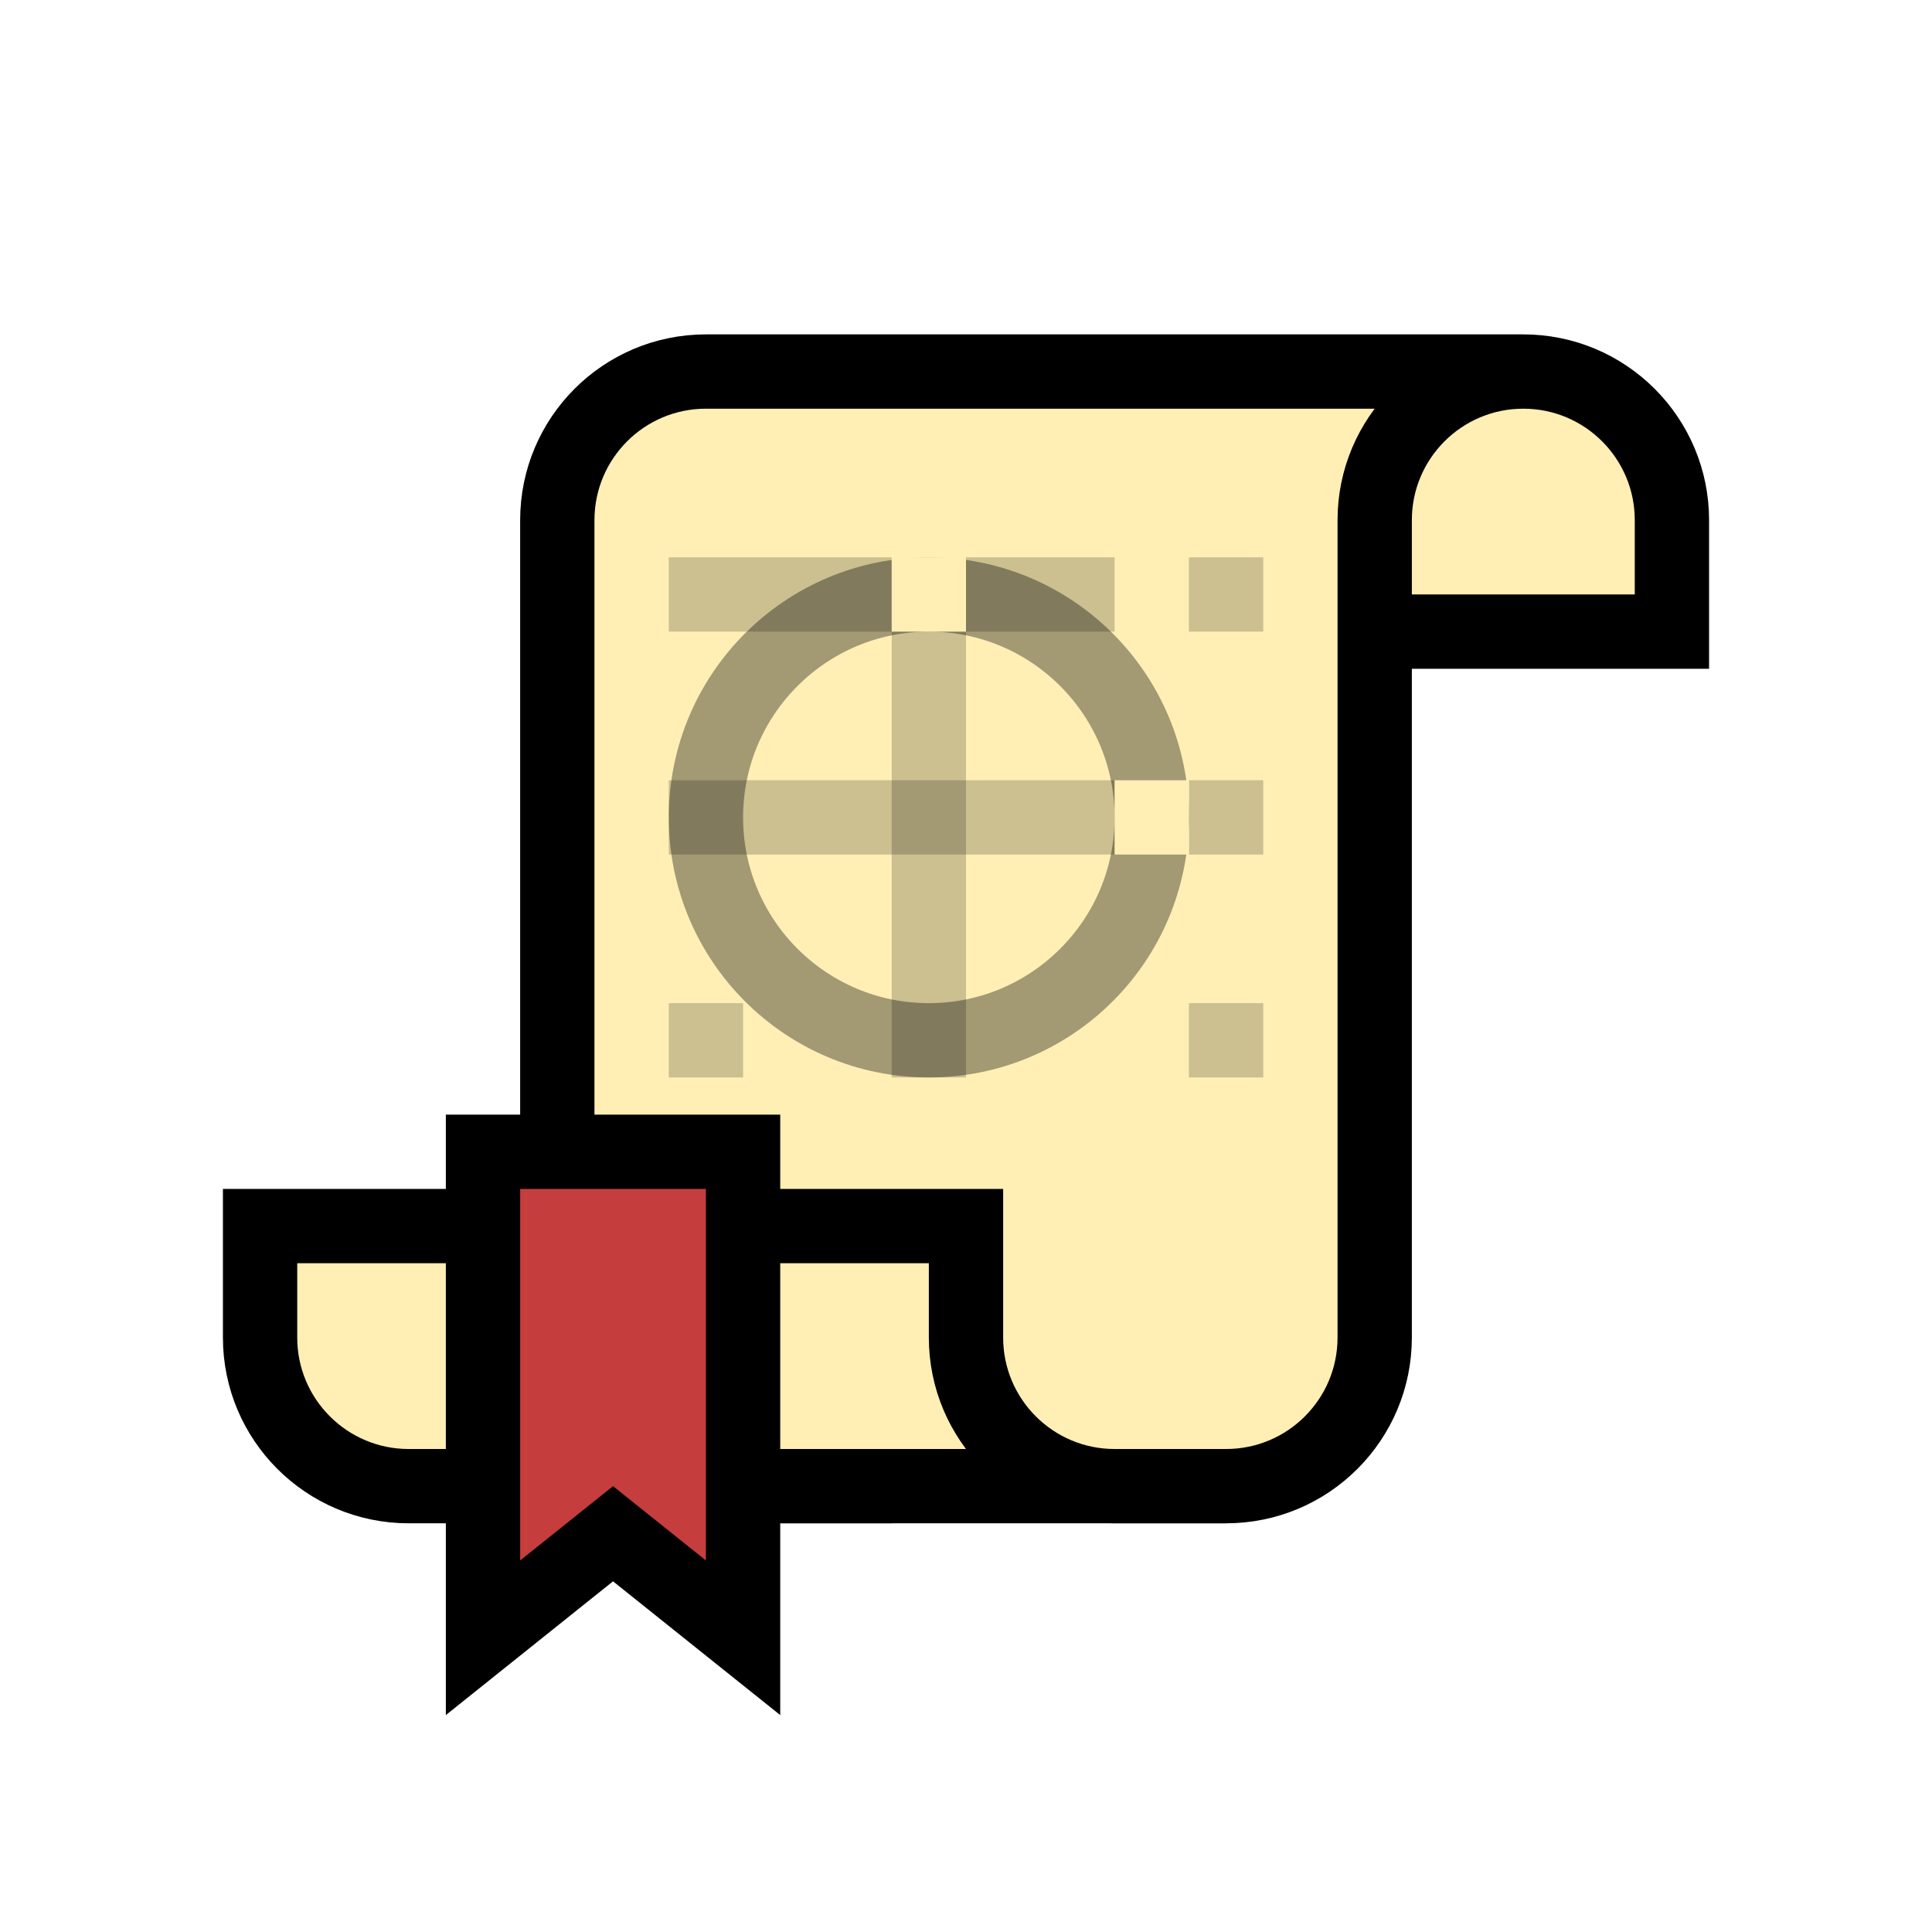
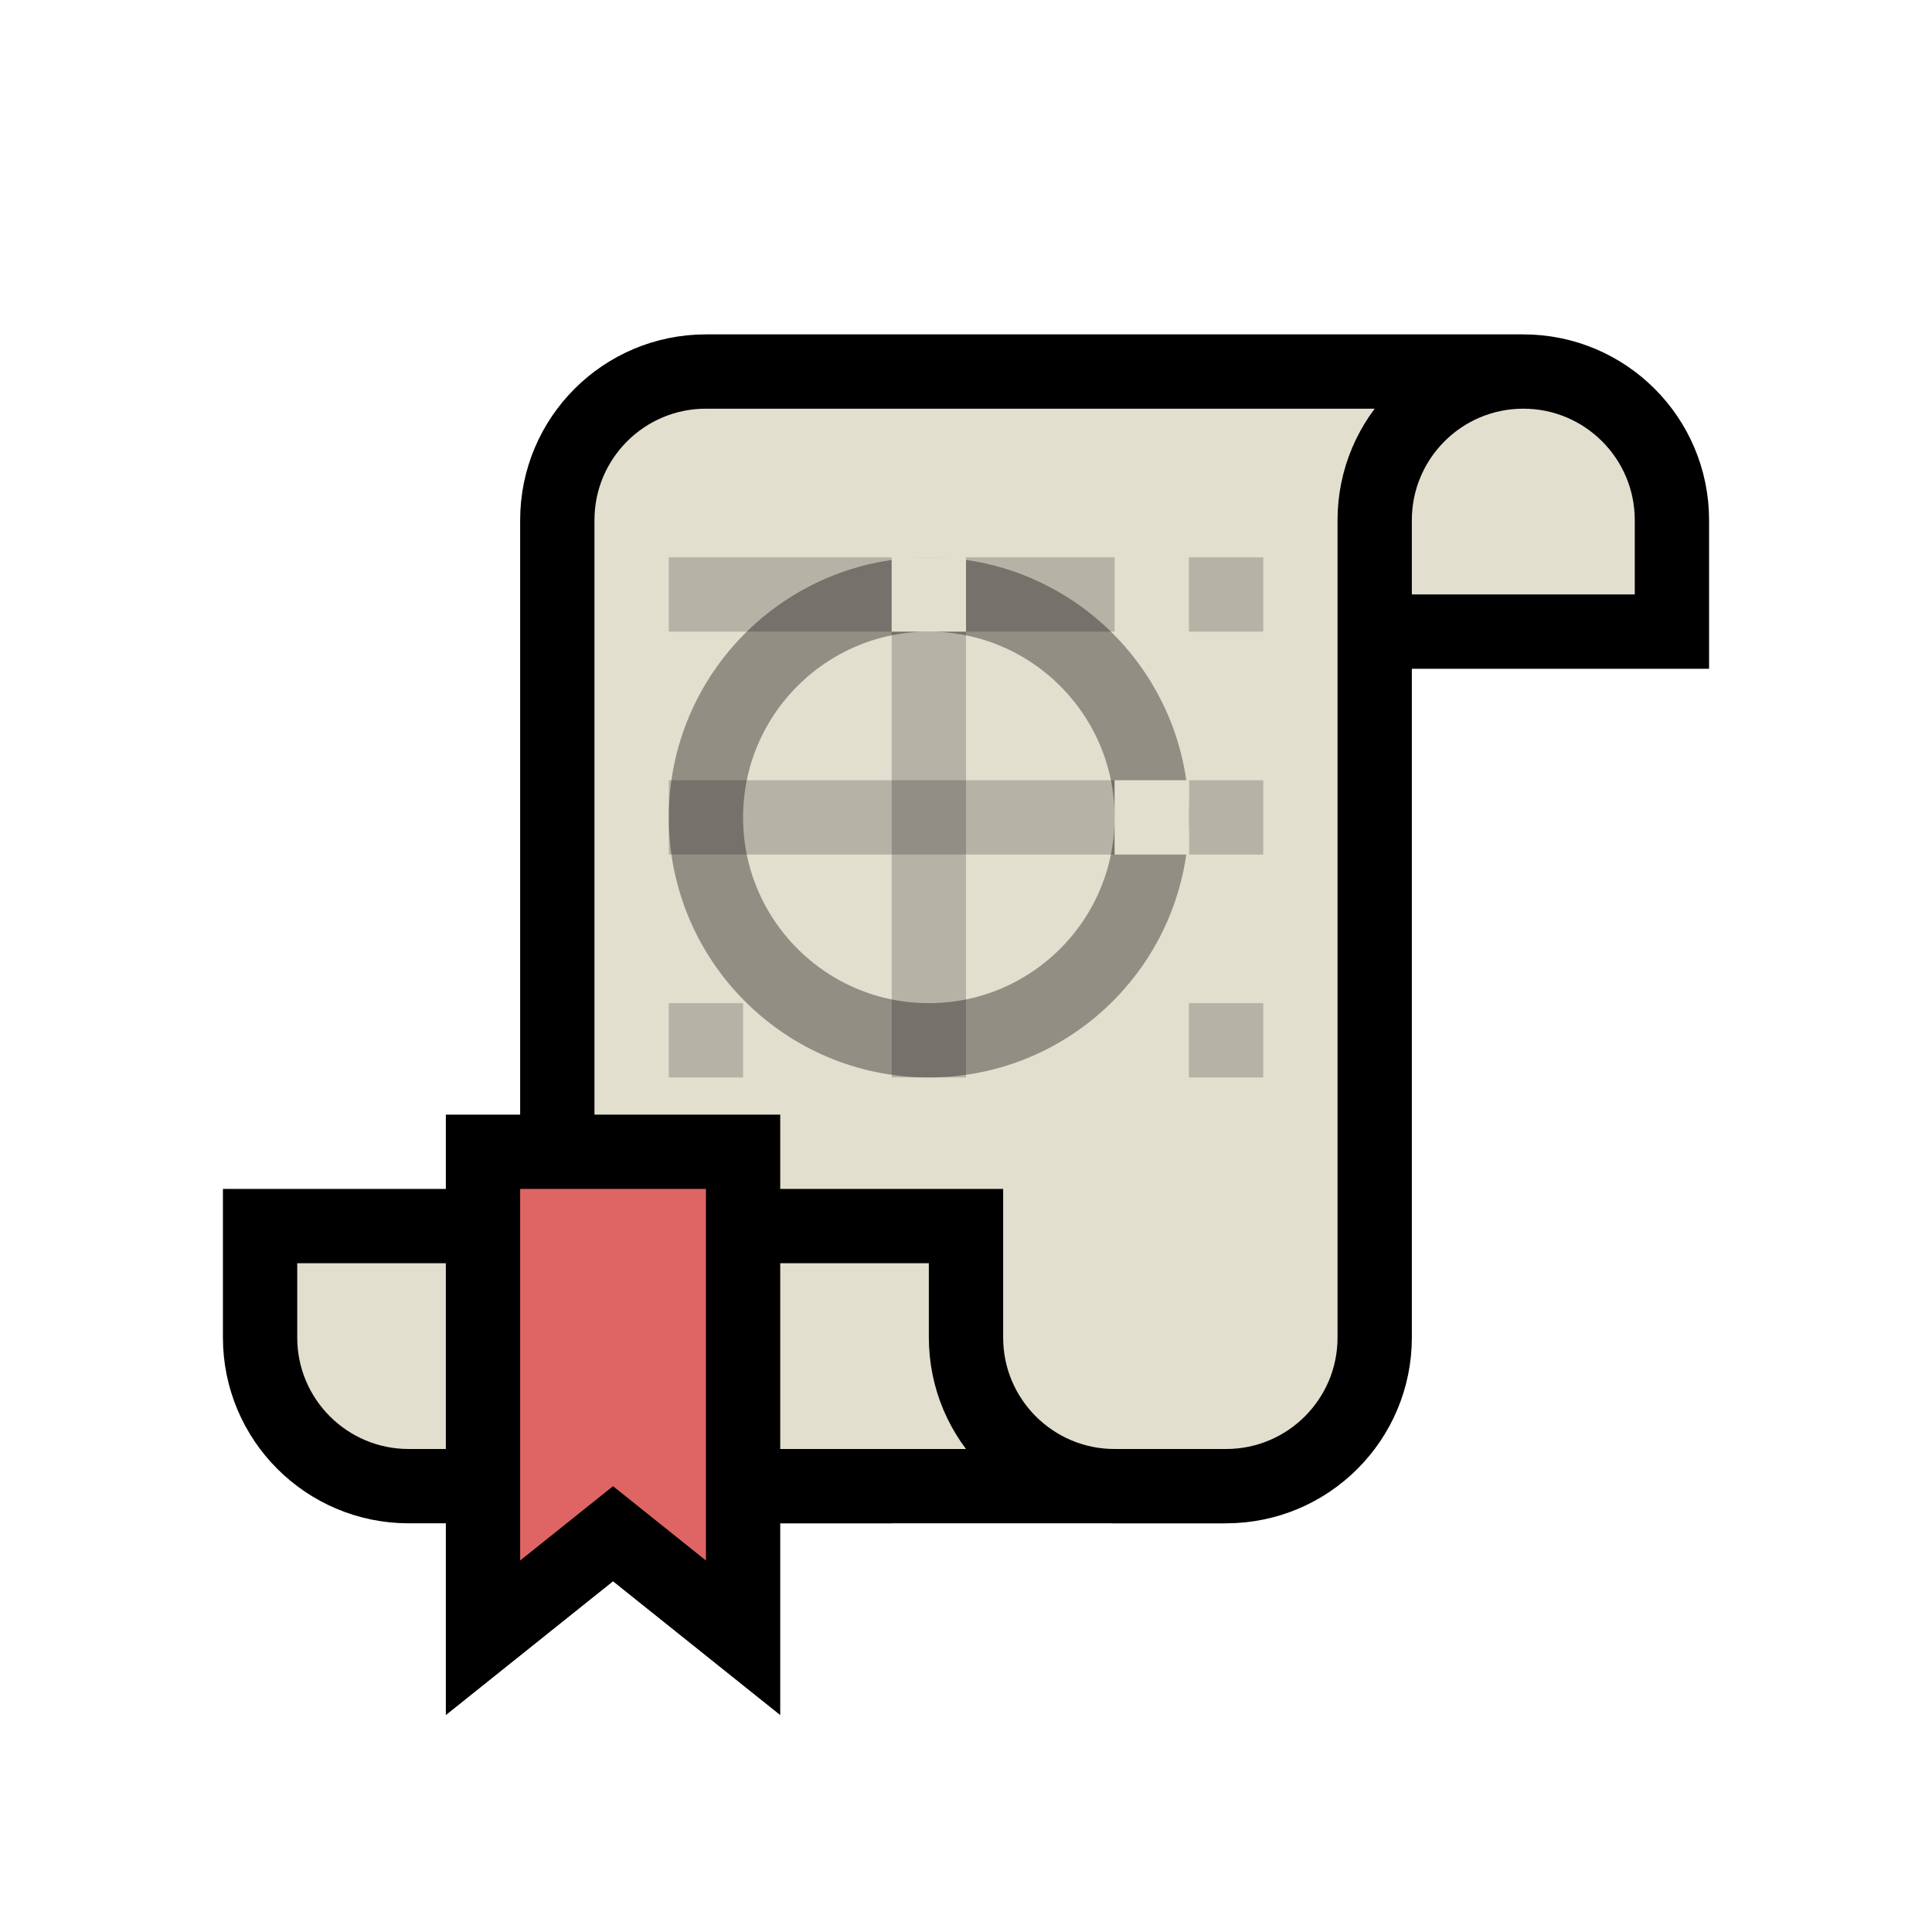
<svg xmlns="http://www.w3.org/2000/svg" width="52" height="52" viewBox="0 0 52 52" fill="none">
-   <path d="M15 14C15 11.791 16.791 10 19 10H41C43.209 10 45 11.791 45 14V17H37V36C37 38.209 35.209 40 33 40H11C8.791 40 7 38.209 7 36V33H15V14Z" fill="#FFEFB4" />
+   <path d="M15 14C15 11.791 16.791 10 19 10H41C43.209 10 45 11.791 45 14V17H37V36C37 38.209 35.209 40 33 40H11C8.791 40 7 38.209 7 36V33H15V14Z" fill="#E3DFCF" />
  <path d="M15 40H33C35.209 40 37 38.209 37 36V17M41 10H19C16.791 10 15 11.791 15 14V33M37 17V14C37 11.791 38.791 10 41 10V10C43.209 10 45 11.791 45 14V17H37Z" stroke="black" stroke-width="2" />
  <path d="M33 40H30C27.791 40 26 38.209 26 36V33H7V36C7 38.209 8.791 40 11 40H24" stroke="black" stroke-width="2" />
  <rect x="18" y="15" width="6" height="2" fill="black" fill-opacity="0.2" />
  <rect x="26" y="15" width="4" height="2" fill="black" fill-opacity="0.2" />
  <rect x="26" y="17" width="12" height="2" transform="rotate(90 26 17)" fill="black" fill-opacity="0.2" />
  <rect x="18" y="21" width="12" height="2" fill="black" fill-opacity="0.2" />
  <rect x="32" y="27" width="2" height="2" fill="black" fill-opacity="0.2" />
  <rect x="32" y="21" width="2" height="2" fill="black" fill-opacity="0.2" />
  <rect x="32" y="15" width="2" height="2" fill="black" fill-opacity="0.2" />
-   <path d="M14 31H13V32V42V44.081L14.625 42.781L16.5 41.281L18.375 42.781L20 44.081V42V32V31H19H14Z" fill="#C53D3D" stroke="black" stroke-width="2" />
+   <path d="M14 31H13V32V42V44.081L14.625 42.781L16.5 41.281L18.375 42.781L20 44.081V42V32V31H19H14Z" fill="#DF6565" stroke="black" stroke-width="2" />
  <rect x="18" y="27" width="2" height="2" fill="black" fill-opacity="0.2" />
  <circle cx="25" cy="22" r="6" stroke="black" stroke-opacity="0.36" stroke-width="2" />
-   <rect x="30" y="21" width="2" height="2" fill="#FFEFB4" />
-   <rect x="24" y="15" width="2" height="2" fill="#FFEFB4" />
+   <rect x="30" y="21" width="2" height="2" fill="#E3DFCF" />
+   <rect x="24" y="15" width="2" height="2" fill="#E3DFCF" />
</svg>
